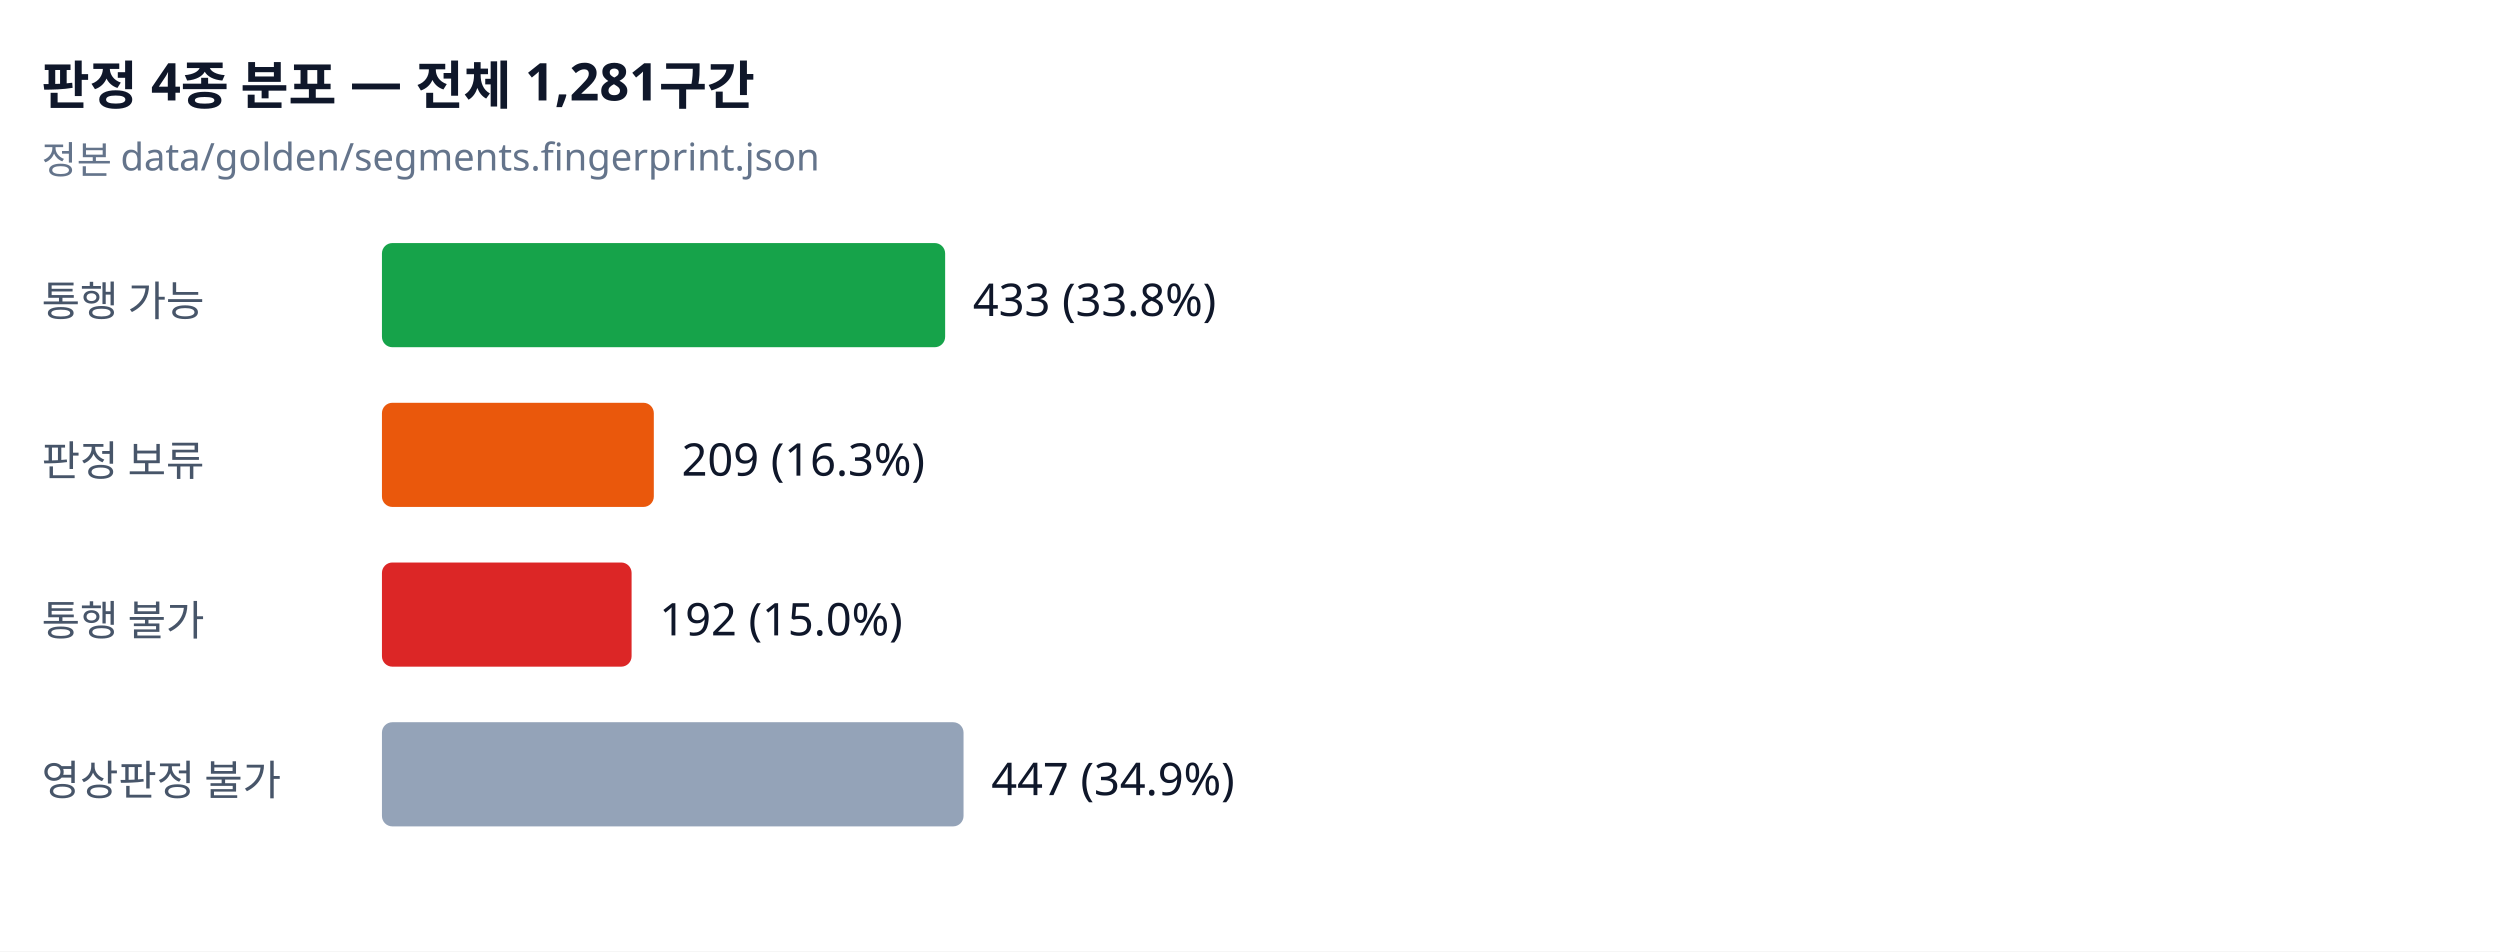
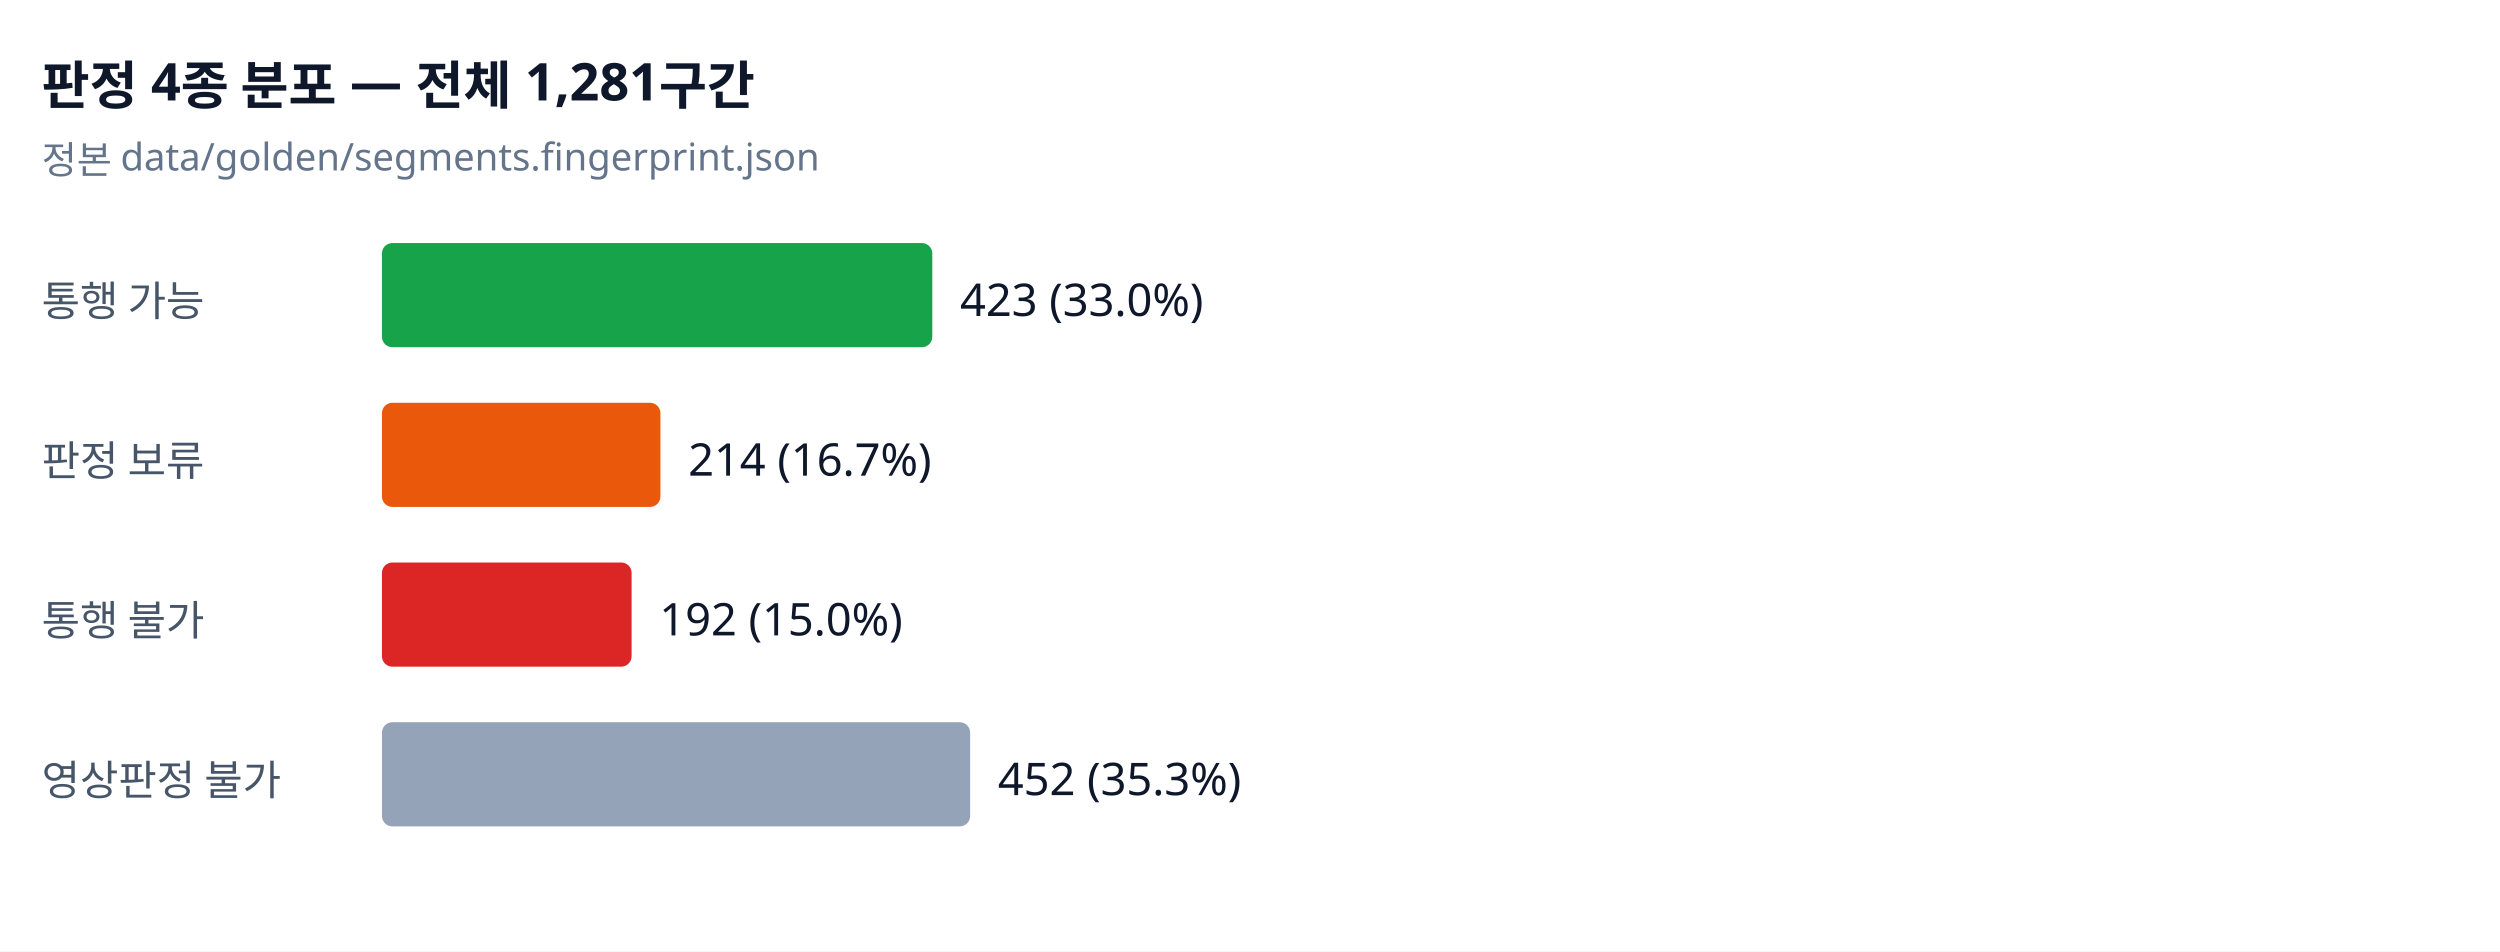
<svg xmlns="http://www.w3.org/2000/svg" viewBox="0 0 720 274" width="720" height="274" font-family="Pretendard, system-ui, sans-serif">
  <rect width="720" height="274" fill="#fff" />
  <text x="12" y="30" font-size="15" font-weight="700" fill="#0f172a">판정 4종 분포 — 전체 1,281구간</text>
  <text x="12" y="50" font-size="11" fill="#64748b">정본 data/golden/segments.fingerprint.json</text>
-   <rect x="110" y="70" width="162.2" height="30" fill="#16a34a" rx="3" />
-   <text x="280.2" y="91" font-size="13" fill="#0f172a">433  (33.8%)</text>
-   <rect x="110" y="116" width="78.3" height="30" fill="#ea580c" rx="3" />
-   <text x="196.3" y="137" font-size="13" fill="#0f172a">209  (16.3%)</text>
+   <rect x="110" y="70" width="158.5" height="30" fill="#16a34a" rx="3" />
+   <text x="276.5" y="91" font-size="13" fill="#0f172a">423  (33.0%)</text>
+   <rect x="110" y="116" width="80.2" height="30" fill="#ea580c" rx="3" />
+   <text x="198.2" y="137" font-size="13" fill="#0f172a">214  (16.7%)</text>
  <rect x="110" y="162" width="71.9" height="30" fill="#dc2626" rx="3" />
  <text x="189.9" y="183" font-size="13" fill="#0f172a">192  (15.0%)</text>
-   <rect x="110" y="208" width="167.5" height="30" fill="#94a3b8" rx="3" />
-   <text x="285.5" y="229" font-size="13" fill="#0f172a">447  (34.9%)</text>
+   <rect x="110" y="208" width="169.4" height="30" fill="#94a3b8" rx="3" />
+   <text x="287.4" y="229" font-size="13" fill="#0f172a">452  (35.3%)</text>
  <text x="12" y="91" font-size="12" fill="#475569">통행 가능</text>
  <text x="12" y="137" font-size="12" fill="#475569">판정 보류</text>
  <text x="12" y="183" font-size="12" fill="#475569">통행 불가</text>
  <text x="12" y="229" font-size="12" fill="#475569">영상판정 불가</text>
</svg>
